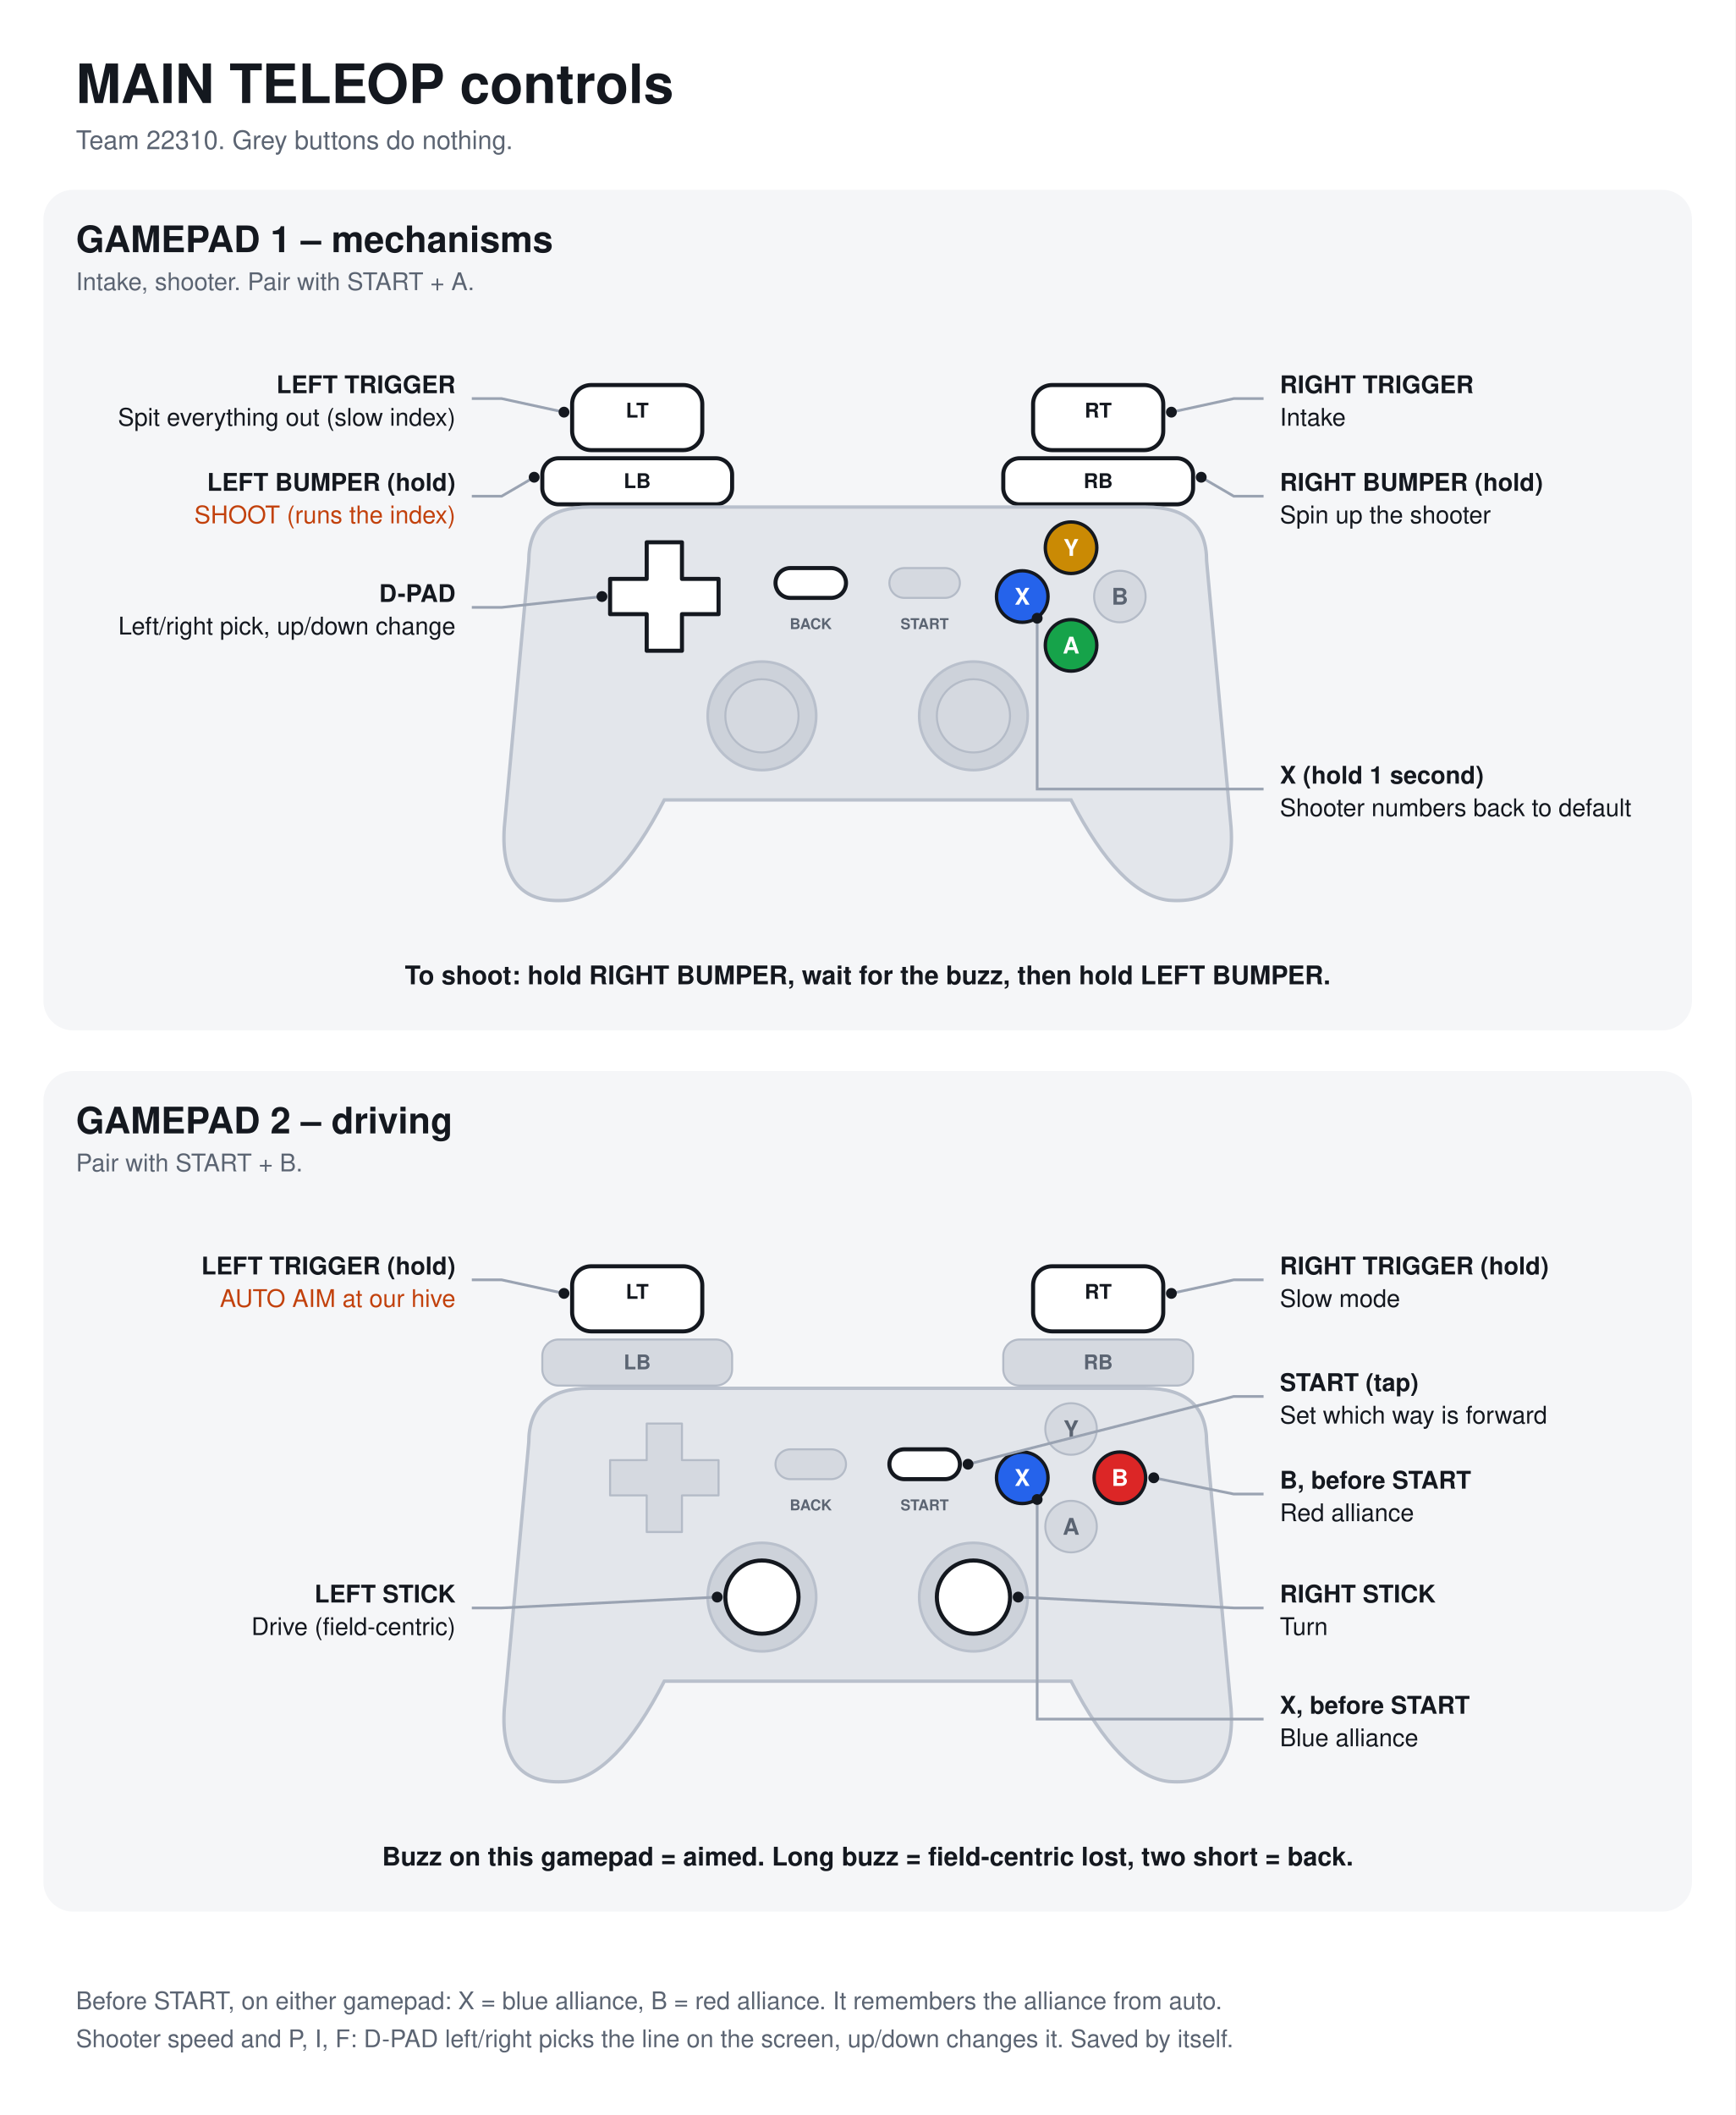
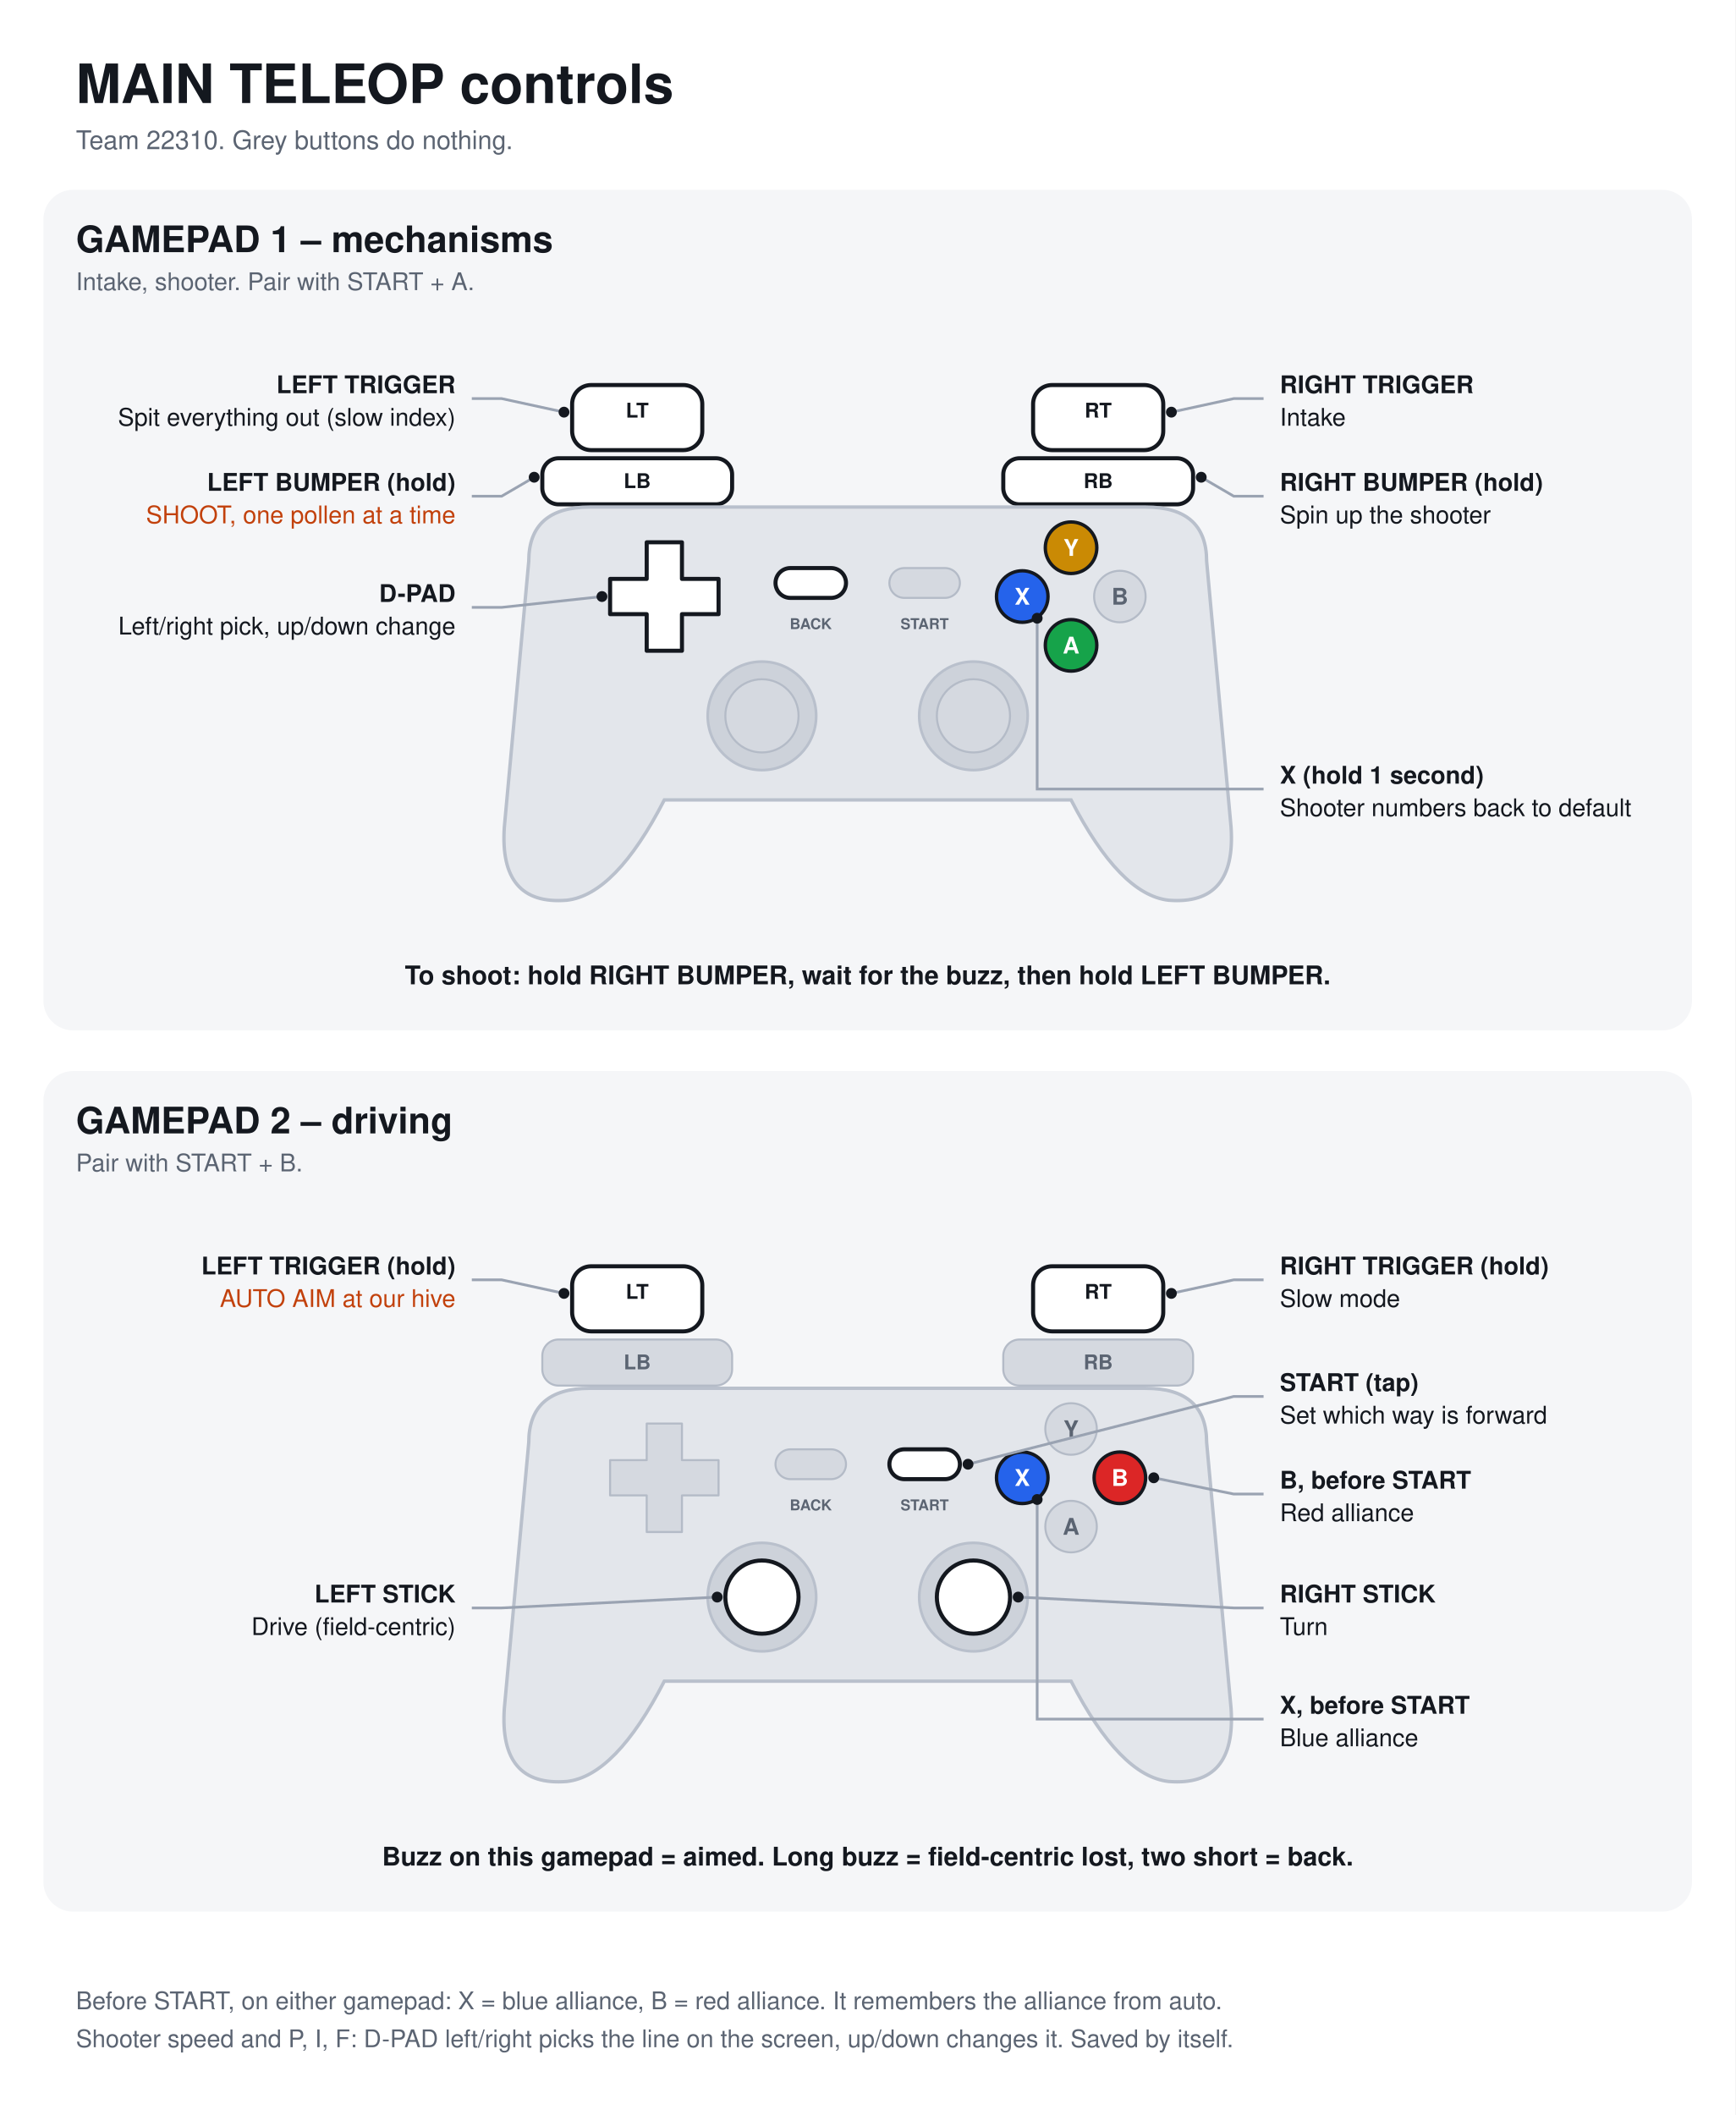
<svg xmlns="http://www.w3.org/2000/svg" viewBox="0 0 1280 1560" font-family="-apple-system, 'Segoe UI', Helvetica, Arial, sans-serif">
  <rect width="1280" height="1560" fill="#FFFFFF" />
  <text x="56" y="76" font-size="40" font-weight="700" fill="#14181F">MAIN TELEOP controls</text>
  <text x="56" y="110" font-size="19" fill="#5B6472">Team 22310. Grey buttons do nothing.</text>
  <rect x="32" y="140" width="1216" height="620" rx="22" fill="#F5F6F8" />
  <text x="56" y="186" font-size="27" font-weight="700" fill="#14181F">GAMEPAD 1 – mechanisms</text>
  <text x="56" y="214" font-size="18" fill="#5B6472">Intake, shooter. Pair with START + A.</text>
  <rect x="422" y="284" width="96" height="48" rx="14" fill="#FFFFFF" stroke="#14181F" stroke-width="3" />
  <text x="470" y="308" font-size="15" font-weight="700" text-anchor="middle" fill="#14181F">LT</text>
  <rect x="762" y="284" width="96" height="48" rx="14" fill="#FFFFFF" stroke="#14181F" stroke-width="3" />
  <text x="810" y="308" font-size="15" font-weight="700" text-anchor="middle" fill="#14181F">RT</text>
  <rect x="400" y="338" width="140" height="34" rx="12" fill="#FFFFFF" stroke="#14181F" stroke-width="3" />
  <text x="470" y="360" font-size="15" font-weight="700" text-anchor="middle" fill="#14181F">LB</text>
  <rect x="740" y="338" width="140" height="34" rx="12" fill="#FFFFFF" stroke="#14181F" stroke-width="3" />
  <text x="810" y="360" font-size="15" font-weight="700" text-anchor="middle" fill="#14181F">RB</text>
  <path d="M 390 414 Q 390 374 435 374 L 845 374 Q 890 374 890 414 L 908 610 Q 912 668 862 664 Q 826 660 790 590 L 490 590 Q 454 660 418 664 Q 368 668 372 610 Z" fill="#E3E6EB" stroke="#B9C0CC" stroke-width="2.5" />
  <path d="M 477 400 h 26 v 27 h 27 v 26 h -27 v 27 h -26 v -27 h -27 v -26 h 27 Z" fill="#FFFFFF" stroke="#14181F" stroke-width="3" stroke-linejoin="round" />
  <circle cx="562" cy="528" r="40" fill="#CDD2DA" stroke="#B9C0CC" stroke-width="2" />
  <circle cx="562" cy="528" r="27" fill="#D5D9E0" stroke="#B4BBC7" stroke-width="1.5" />
  <circle cx="718" cy="528" r="40" fill="#CDD2DA" stroke="#B9C0CC" stroke-width="2" />
  <circle cx="718" cy="528" r="27" fill="#D5D9E0" stroke="#B4BBC7" stroke-width="1.5" />
  <circle cx="790" cy="404" r="19" fill="#CA8A04" stroke="#14181F" stroke-width="2.5" />
  <text x="790" y="410" font-size="17" font-weight="700" text-anchor="middle" fill="#FFFFFF">Y</text>
  <circle cx="790" cy="476" r="19" fill="#16A34A" stroke="#14181F" stroke-width="2.5" />
  <text x="790" y="482" font-size="17" font-weight="700" text-anchor="middle" fill="#FFFFFF">A</text>
  <circle cx="754" cy="440" r="19" fill="#2563EB" stroke="#14181F" stroke-width="2.5" />
  <text x="754" y="446" font-size="17" font-weight="700" text-anchor="middle" fill="#FFFFFF">X</text>
  <circle cx="826" cy="440" r="19" fill="#D5D9E0" stroke="#B4BBC7" stroke-width="1.5" />
  <text x="826" y="446" font-size="17" font-weight="700" text-anchor="middle" fill="#5B6472">B</text>
  <rect x="572" y="419" width="52" height="22" rx="11" fill="#FFFFFF" stroke="#14181F" stroke-width="3" />
  <text x="598" y="464" font-size="11" font-weight="700" text-anchor="middle" fill="#5B6472">BACK</text>
  <rect x="656" y="419" width="52" height="22" rx="11" fill="#D5D9E0" stroke="#B4BBC7" stroke-width="1.5" />
  <text x="682" y="464" font-size="11" font-weight="700" text-anchor="middle" fill="#5B6472">START</text>
  <text x="336" y="290" font-size="18" font-weight="700" text-anchor="end" fill="#14181F">LEFT TRIGGER</text>
  <text x="336" y="314" font-size="18" text-anchor="end" fill="#14181F">Spit everything out (slow index)</text>
  <path d="M 348 294 L 370 294 L 416 304" fill="none" stroke="#9AA3B2" stroke-width="2" />
  <circle cx="416" cy="304" r="4" fill="#14181F" />
  <text x="336" y="362" font-size="18" font-weight="700" text-anchor="end" fill="#14181F">LEFT BUMPER (hold)</text>
-   <text x="336" y="386" font-size="18" text-anchor="end" fill="#C2410C">SHOOT (runs the index)</text>
+   <text x="336" y="386" font-size="18" text-anchor="end" fill="#C2410C">SHOOT, one pollen at a time</text>
  <path d="M 348 366 L 370 366 L 394 352" fill="none" stroke="#9AA3B2" stroke-width="2" />
  <circle cx="394" cy="352" r="4" fill="#14181F" />
  <text x="336" y="444" font-size="18" font-weight="700" text-anchor="end" fill="#14181F">D-PAD</text>
  <text x="336" y="468" font-size="18" text-anchor="end" fill="#14181F">Left/right pick, up/down change</text>
  <path d="M 348 448 L 370 448 L 444 440" fill="none" stroke="#9AA3B2" stroke-width="2" />
  <circle cx="444" cy="440" r="4" fill="#14181F" />
  <text x="944" y="290" font-size="18" font-weight="700" fill="#14181F">RIGHT TRIGGER</text>
  <text x="944" y="314" font-size="18" fill="#14181F">Intake</text>
  <path d="M 932 294 L 910 294 L 864 304" fill="none" stroke="#9AA3B2" stroke-width="2" />
  <circle cx="864" cy="304" r="4" fill="#14181F" />
  <text x="944" y="362" font-size="18" font-weight="700" fill="#14181F">RIGHT BUMPER (hold)</text>
  <text x="944" y="386" font-size="18" fill="#14181F">Spin up the shooter</text>
  <path d="M 932 366 L 910 366 L 886 352" fill="none" stroke="#9AA3B2" stroke-width="2" />
  <circle cx="886" cy="352" r="4" fill="#14181F" />
  <text x="944" y="578" font-size="18" font-weight="700" fill="#14181F">X (hold 1 second)</text>
  <text x="944" y="602" font-size="18" fill="#14181F">Shooter numbers back to default</text>
  <path d="M 932 582 L 765 582 L 765 456" fill="none" stroke="#9AA3B2" stroke-width="2" />
  <circle cx="765" cy="456" r="4" fill="#14181F" />
  <text x="640" y="726" font-size="19" font-weight="700" text-anchor="middle" fill="#14181F">To shoot: hold RIGHT BUMPER, wait for the buzz, then hold LEFT BUMPER.</text>
  <rect x="32" y="790" width="1216" height="620" rx="22" fill="#F5F6F8" />
  <text x="56" y="836" font-size="27" font-weight="700" fill="#14181F">GAMEPAD 2 – driving</text>
  <text x="56" y="864" font-size="18" fill="#5B6472">Pair with START + B.</text>
  <rect x="422" y="934" width="96" height="48" rx="14" fill="#FFFFFF" stroke="#14181F" stroke-width="3" />
  <text x="470" y="958" font-size="15" font-weight="700" text-anchor="middle" fill="#14181F">LT</text>
  <rect x="762" y="934" width="96" height="48" rx="14" fill="#FFFFFF" stroke="#14181F" stroke-width="3" />
  <text x="810" y="958" font-size="15" font-weight="700" text-anchor="middle" fill="#14181F">RT</text>
  <rect x="400" y="988" width="140" height="34" rx="12" fill="#D5D9E0" stroke="#B4BBC7" stroke-width="1.5" />
  <text x="470" y="1010" font-size="15" font-weight="700" text-anchor="middle" fill="#5B6472">LB</text>
  <rect x="740" y="988" width="140" height="34" rx="12" fill="#D5D9E0" stroke="#B4BBC7" stroke-width="1.5" />
  <text x="810" y="1010" font-size="15" font-weight="700" text-anchor="middle" fill="#5B6472">RB</text>
  <path d="M 390 1064 Q 390 1024 435 1024 L 845 1024 Q 890 1024 890 1064 L 908 1260 Q 912 1318 862 1314 Q 826 1310 790 1240 L 490 1240 Q 454 1310 418 1314 Q 368 1318 372 1260 Z" fill="#E3E6EB" stroke="#B9C0CC" stroke-width="2.5" />
  <path d="M 477 1050 h 26 v 27 h 27 v 26 h -27 v 27 h -26 v -27 h -27 v -26 h 27 Z" fill="#D5D9E0" stroke="#B4BBC7" stroke-width="1.5" stroke-linejoin="round" />
  <circle cx="562" cy="1178" r="40" fill="#CDD2DA" stroke="#B9C0CC" stroke-width="2" />
  <circle cx="562" cy="1178" r="27" fill="#FFFFFF" stroke="#14181F" stroke-width="3" />
  <circle cx="718" cy="1178" r="40" fill="#CDD2DA" stroke="#B9C0CC" stroke-width="2" />
  <circle cx="718" cy="1178" r="27" fill="#FFFFFF" stroke="#14181F" stroke-width="3" />
  <circle cx="790" cy="1054" r="19" fill="#D5D9E0" stroke="#B4BBC7" stroke-width="1.5" />
  <text x="790" y="1060" font-size="17" font-weight="700" text-anchor="middle" fill="#5B6472">Y</text>
  <circle cx="790" cy="1126" r="19" fill="#D5D9E0" stroke="#B4BBC7" stroke-width="1.5" />
  <text x="790" y="1132" font-size="17" font-weight="700" text-anchor="middle" fill="#5B6472">A</text>
  <circle cx="754" cy="1090" r="19" fill="#2563EB" stroke="#14181F" stroke-width="2.5" />
  <text x="754" y="1096" font-size="17" font-weight="700" text-anchor="middle" fill="#FFFFFF">X</text>
  <circle cx="826" cy="1090" r="19" fill="#DC2626" stroke="#14181F" stroke-width="2.5" />
  <text x="826" y="1096" font-size="17" font-weight="700" text-anchor="middle" fill="#FFFFFF">B</text>
  <rect x="572" y="1069" width="52" height="22" rx="11" fill="#D5D9E0" stroke="#B4BBC7" stroke-width="1.5" />
  <text x="598" y="1114" font-size="11" font-weight="700" text-anchor="middle" fill="#5B6472">BACK</text>
  <rect x="656" y="1069" width="52" height="22" rx="11" fill="#FFFFFF" stroke="#14181F" stroke-width="3" />
  <text x="682" y="1114" font-size="11" font-weight="700" text-anchor="middle" fill="#5B6472">START</text>
  <text x="336" y="940" font-size="18" font-weight="700" text-anchor="end" fill="#14181F">LEFT TRIGGER (hold)</text>
  <text x="336" y="964" font-size="18" text-anchor="end" fill="#C2410C">AUTO AIM at our hive</text>
  <path d="M 348 944 L 370 944 L 416 954" fill="none" stroke="#9AA3B2" stroke-width="2" />
  <circle cx="416" cy="954" r="4" fill="#14181F" />
  <text x="336" y="1182" font-size="18" font-weight="700" text-anchor="end" fill="#14181F">LEFT STICK</text>
  <text x="336" y="1206" font-size="18" text-anchor="end" fill="#14181F">Drive (field-centric)</text>
  <path d="M 348 1186 L 370 1186 L 529 1178" fill="none" stroke="#9AA3B2" stroke-width="2" />
  <circle cx="529" cy="1178" r="4" fill="#14181F" />
  <text x="944" y="940" font-size="18" font-weight="700" fill="#14181F">RIGHT TRIGGER (hold)</text>
  <text x="944" y="964" font-size="18" fill="#14181F">Slow mode</text>
  <path d="M 932 944 L 910 944 L 864 954" fill="none" stroke="#9AA3B2" stroke-width="2" />
  <circle cx="864" cy="954" r="4" fill="#14181F" />
  <text x="944" y="1026" font-size="18" font-weight="700" fill="#14181F">START (tap)</text>
  <text x="944" y="1050" font-size="18" fill="#14181F">Set which way is forward</text>
  <path d="M 932 1030 L 910 1030 L 714 1080" fill="none" stroke="#9AA3B2" stroke-width="2" />
  <circle cx="714" cy="1080" r="4" fill="#14181F" />
  <text x="944" y="1098" font-size="18" font-weight="700" fill="#14181F">B, before START</text>
  <text x="944" y="1122" font-size="18" fill="#14181F">Red alliance</text>
  <path d="M 932 1102 L 910 1102 L 851 1090" fill="none" stroke="#9AA3B2" stroke-width="2" />
  <circle cx="851" cy="1090" r="4" fill="#14181F" />
  <text x="944" y="1264" font-size="18" font-weight="700" fill="#14181F">X, before START</text>
  <text x="944" y="1288" font-size="18" fill="#14181F">Blue alliance</text>
  <path d="M 932 1268 L 765 1268 L 765 1106" fill="none" stroke="#9AA3B2" stroke-width="2" />
  <circle cx="765" cy="1106" r="4" fill="#14181F" />
  <text x="944" y="1182" font-size="18" font-weight="700" fill="#14181F">RIGHT STICK</text>
  <text x="944" y="1206" font-size="18" fill="#14181F">Turn</text>
  <path d="M 932 1186 L 910 1186 L 751 1178" fill="none" stroke="#9AA3B2" stroke-width="2" />
  <circle cx="751" cy="1178" r="4" fill="#14181F" />
  <text x="640" y="1376" font-size="19" font-weight="700" text-anchor="middle" fill="#14181F">Buzz on this gamepad = aimed. Long buzz = field-centric lost, two short = back.</text>
  <text x="56" y="1482" font-size="18" fill="#5B6472">Before START, on either gamepad: X = blue alliance, B = red alliance. It remembers the alliance from auto.</text>
  <text x="56" y="1510" font-size="18" fill="#5B6472">Shooter speed and P, I, F: D-PAD left/right picks the line on the screen, up/down changes it. Saved by itself.</text>
</svg>
